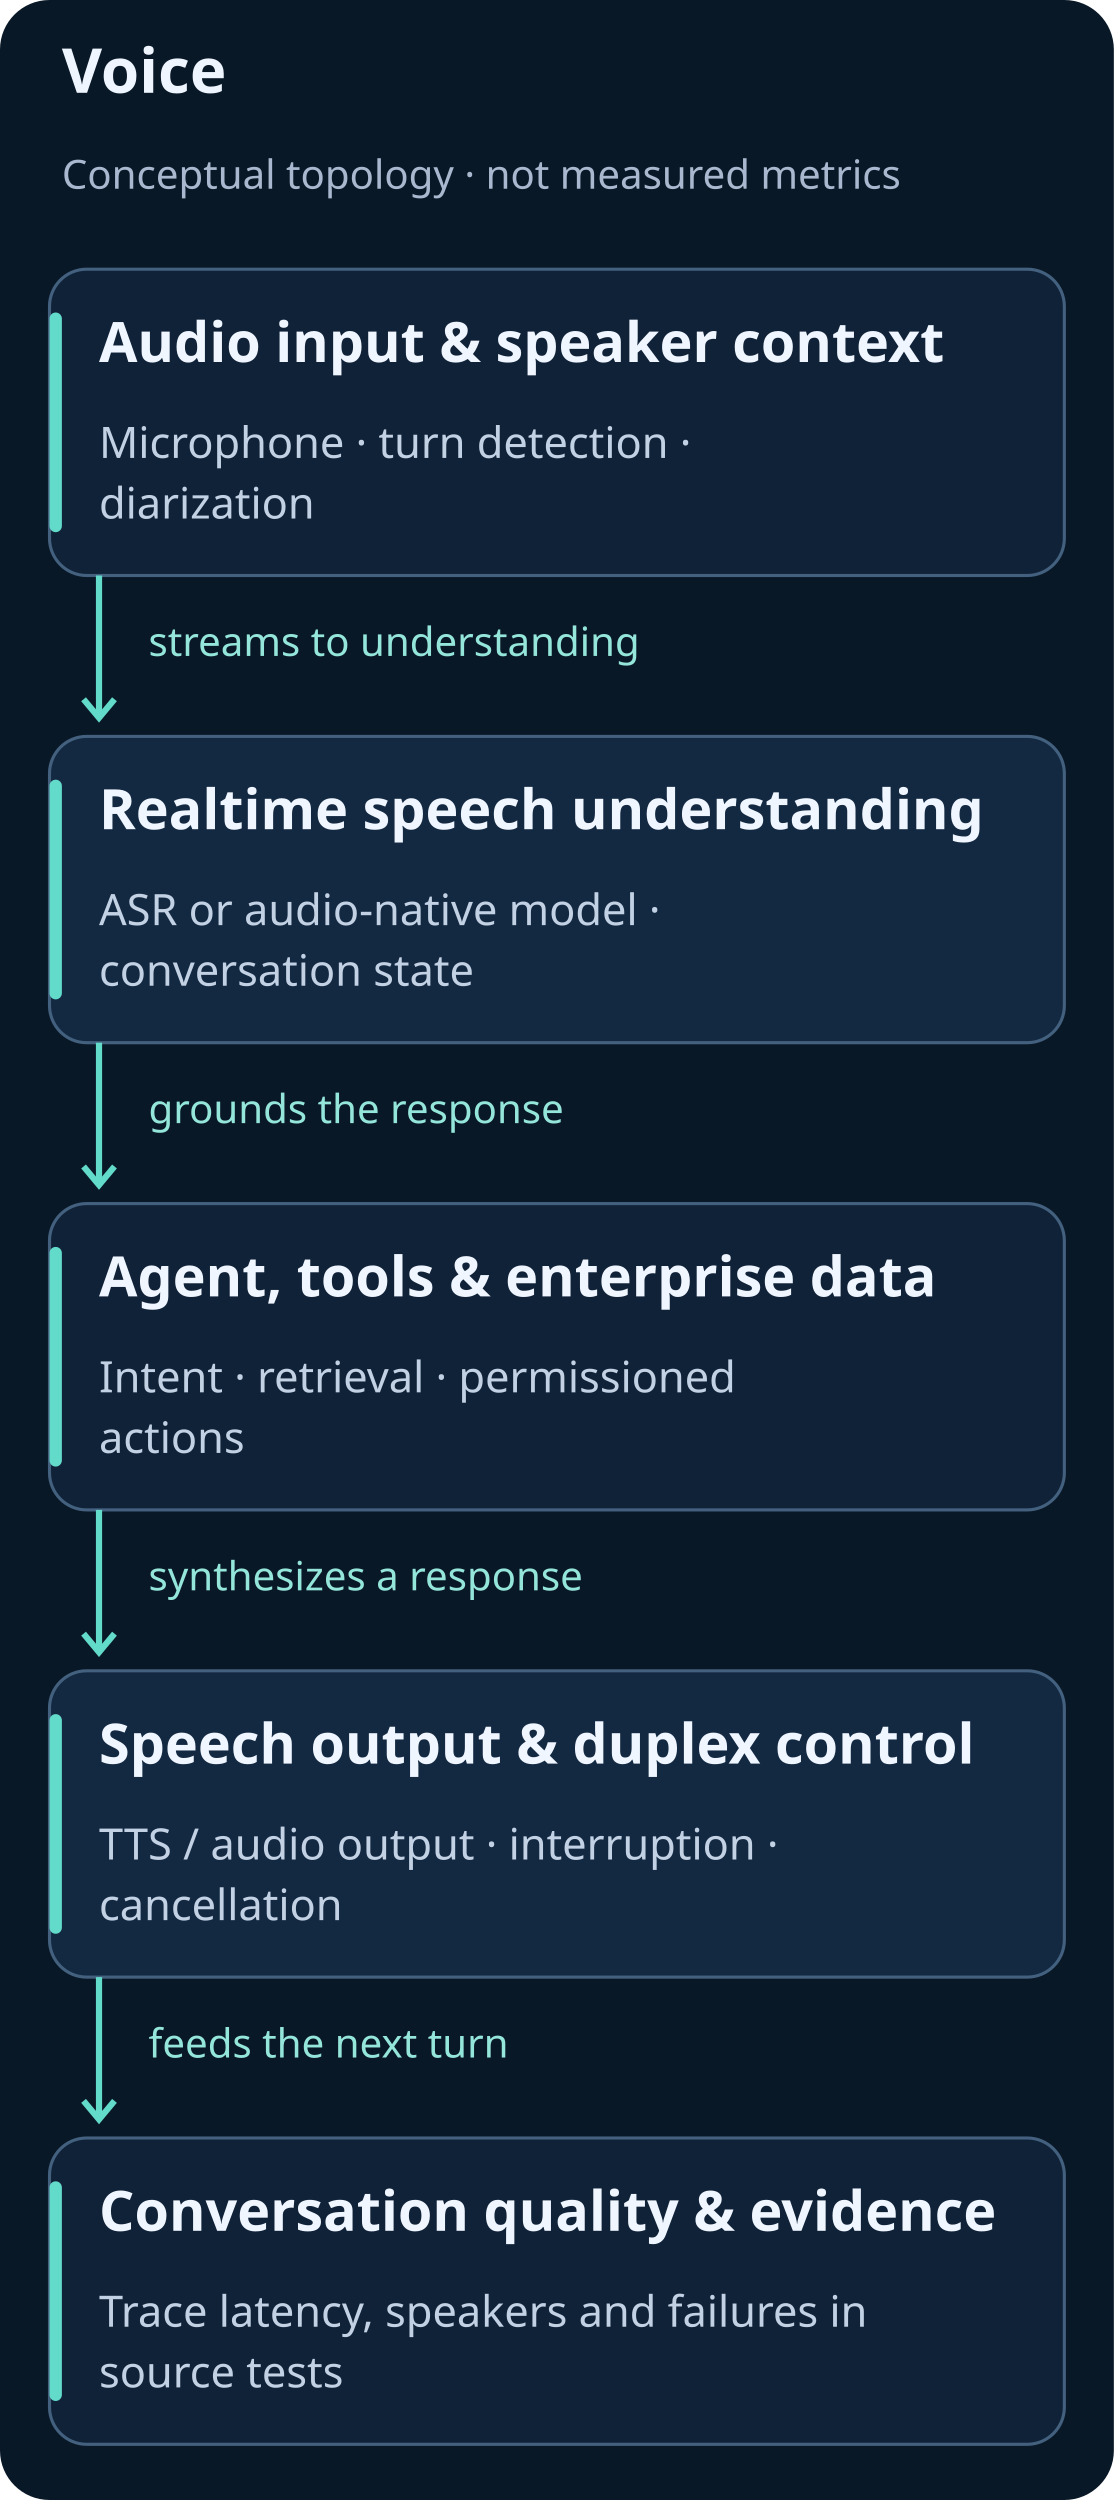
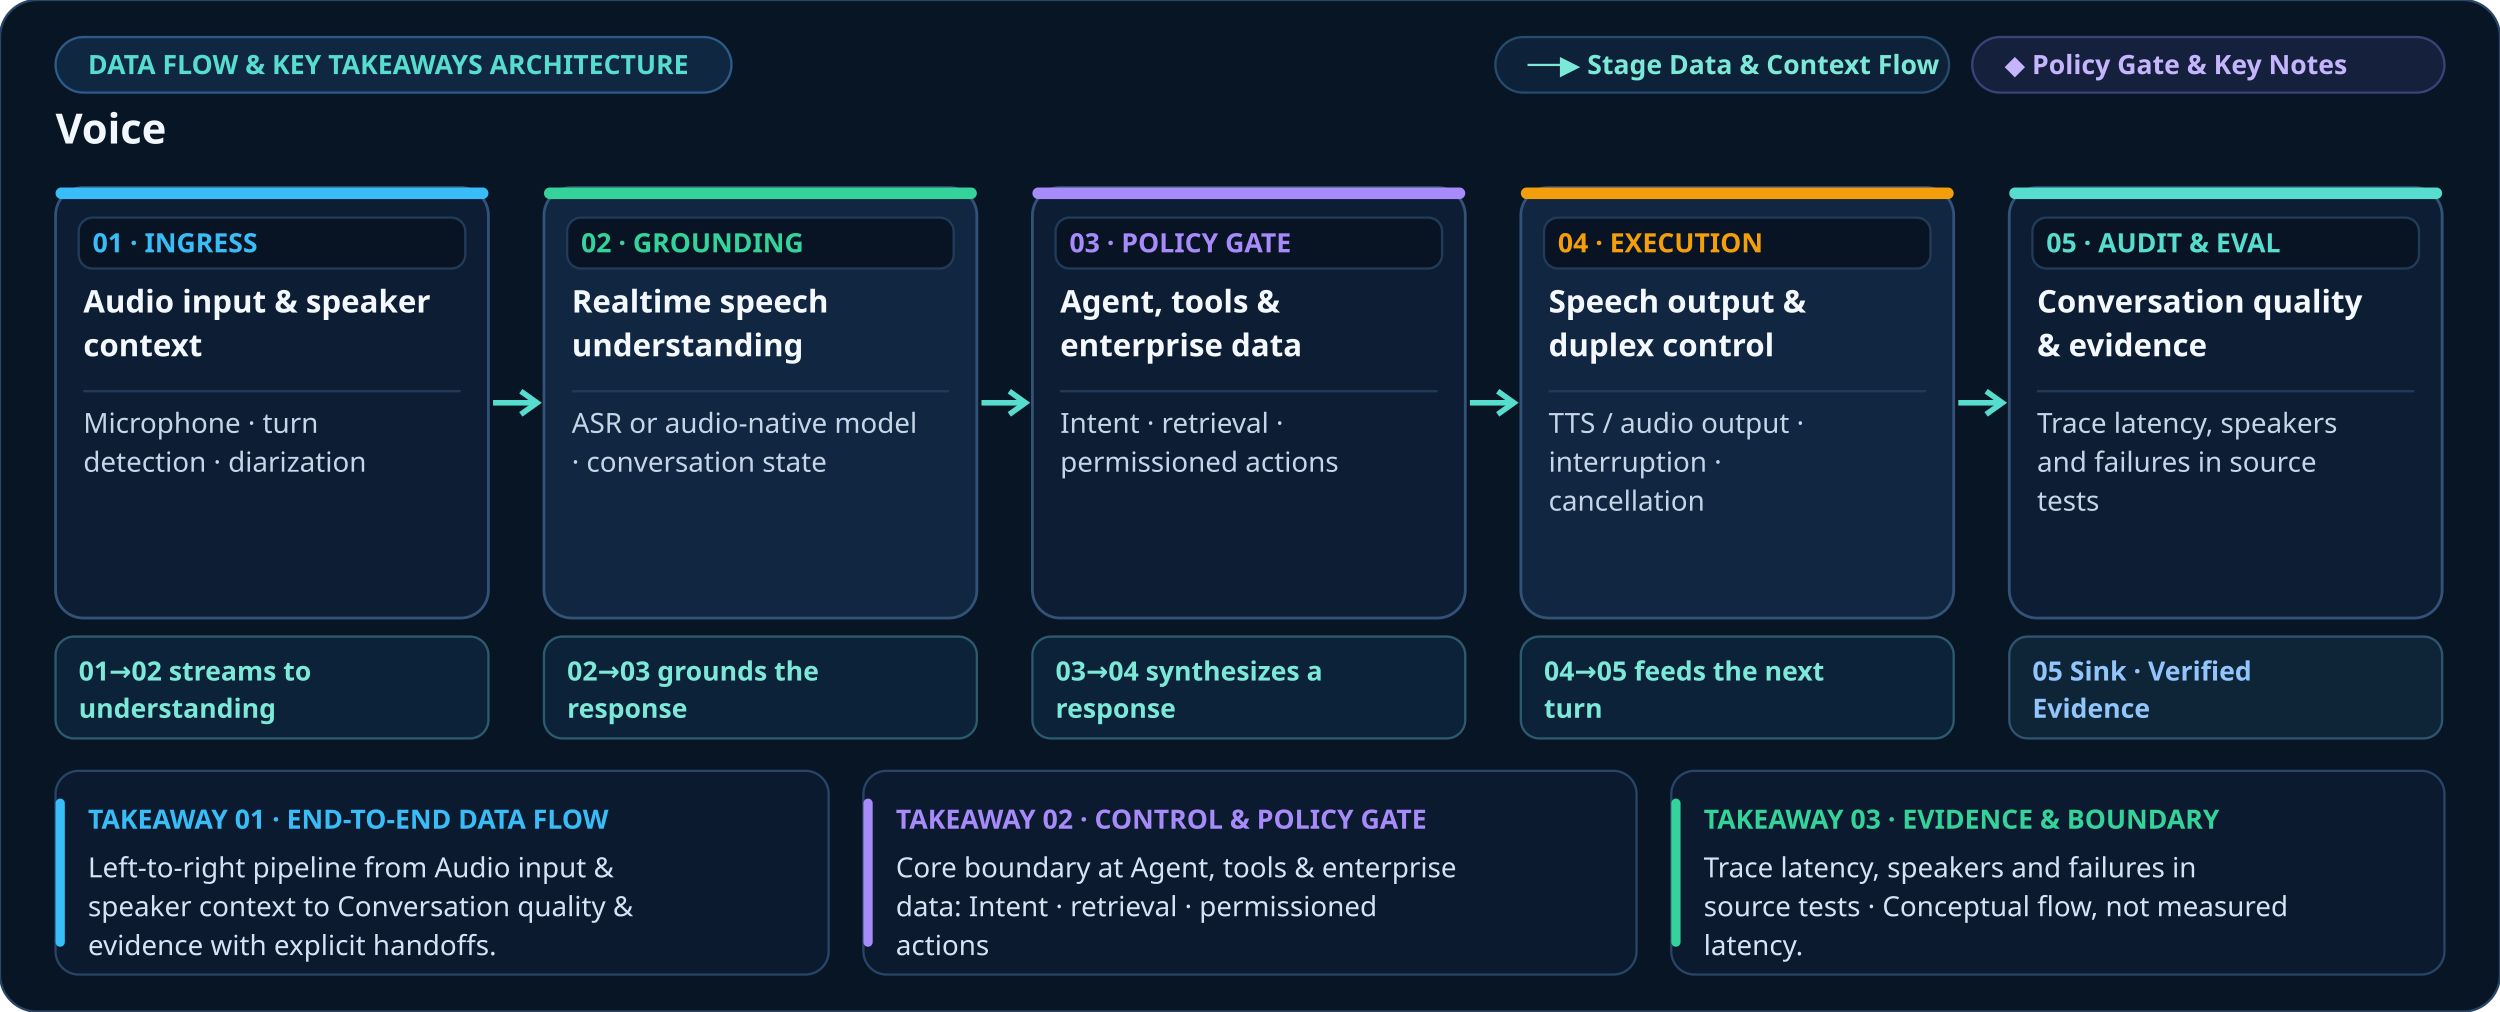
- <svg xmlns="http://www.w3.org/2000/svg" lang="en" role="img" aria-labelledby="knowledge-bc7ef6122c3a-title knowledge-bc7ef6122c3a-desc" viewBox="0 0 360 808" width="360" style="display:block;width:100%;height:auto;max-width:560px;margin:0 auto;font-family:system-ui,sans-serif">
-   <rect width="360" height="808" rx="16" fill="#091827" />
-   <text x="20" y="30" fill="#eef5ff" font-size="20" font-weight="700">
-     <tspan x="20" dy="0">Voice</tspan>
+ <svg xmlns="http://www.w3.org/2000/svg" lang="en" class="knowledge-graph-wide" role="img" aria-labelledby="knowledge-bc7ef6122c3a-title knowledge-bc7ef6122c3a-desc" viewBox="0 0 1080 437" width="1080" style="width:100%;height:auto;max-width:1080px;margin:0 auto;font-family:system-ui,sans-serif">
+   <rect width="1080" height="437" rx="16" fill="#081525" stroke="#284566" />
+   <rect x="24" y="16" width="292" height="24" rx="12" fill="#102742" stroke="#2d5a88" />
+   <text x="38" y="32" fill="#56ddcd" font-size="11.5" font-weight="700">
+     <tspan x="38" dy="0">DATA FLOW &amp; KEY TAKEAWAYS ARCHITECTURE</tspan>
  </text>
-   <text x="20" y="61" fill="#a9b8ce" font-size="13" font-weight="400">
-     <tspan x="20" dy="0">Conceptual topology · not measured metrics</tspan>
+   <rect x="646" y="16" width="196" height="24" rx="12" fill="#0d2238" stroke="#254b6e" />
+   <text x="660" y="32" fill="#7ce8d8" font-size="11.5" font-weight="600">
+     <tspan x="660" dy="0">──▶ Stage Data &amp; Context Flow</tspan>
+   </text>
+   <rect x="852" y="16" width="204" height="24" rx="12" fill="#15203c" stroke="#3b4278" />
+   <text x="866" y="32" fill="#c4b5fd" font-size="11.5" font-weight="600">
+     <tspan x="866" dy="0">◆ Policy Gate &amp; Key Notes</tspan>
+   </text>
+   <text x="24" y="62" fill="#f2f7ff" font-size="18" font-weight="700">
+     <tspan x="24" dy="0">Voice</tspan>
  </text>
  <g data-concept="1">
-     <rect x="16" y="87" width="328" height="99" rx="12" fill="#102238" stroke="#43617f" />
-     <rect x="16" y="101" width="4" height="71" rx="2" fill="#63dbca" />
-     <text x="32" y="117" fill="#f0f6ff" font-size="18" font-weight="650">
-       <tspan x="32" dy="0">Audio input &amp; speaker context</tspan>
+     <rect x="24" y="81" width="187" height="186" rx="12" fill="#0d1e34" stroke="#335277" stroke-width="1.2" />
+     <rect x="24" y="81" width="187" height="5" rx="2.5" fill="#38bdf8" />
+     <rect x="34" y="94" width="167" height="22" rx="6" fill="#081424" stroke="#223b59" />
+     <text x="40" y="109" fill="#38bdf8" font-size="11.5" font-weight="700">
+       <tspan x="40" dy="0">01 · INGRESS</tspan>
    </text>
-     <text x="32" y="148" fill="#c2d1e3" font-size="14" font-weight="400">
-       <tspan x="32" dy="0">Microphone · turn detection ·</tspan>
-       <tspan x="32" dy="19.6">diarization</tspan>
+     <text x="36" y="135" fill="#f4f8ff" font-size="13.5" font-weight="700">
+       <tspan x="36" dy="0">Audio input &amp; speaker</tspan>
+       <tspan x="36" dy="18.9">context</tspan>
+     </text>
+     <path d="M36 169 H199" stroke="#233b57" stroke-width="1" />
+     <text x="36" y="187" fill="#c5d6e8" font-size="12" font-weight="400">
+       <tspan x="36" dy="0">Microphone · turn</tspan>
+       <tspan x="36" dy="16.8">detection · diarization</tspan>
    </text>
  </g>
  <g data-relationship="streams to understanding">
-     <path d="M32 186 V231" fill="none" stroke="#63dbca" stroke-width="2" />
-     <path d="M27 226 L32 232 L37 226" fill="none" stroke="#63dbca" stroke-width="2" />
-     <text x="48" y="212" fill="#94e5da" font-size="13" font-weight="400">
-       <tspan x="48" dy="0">streams to understanding</tspan>
+     <path d="M213 174 H231" fill="none" stroke="#56ddcd" stroke-width="2.4" />
+     <path d="M225 169 L232 174 L225 179" fill="none" stroke="#56ddcd" stroke-width="2.4" />
+     <rect x="24" y="275" width="187" height="44" rx="8" fill="#0b2239" stroke="#2b5b6c" />
+     <text x="34" y="294" fill="#7ce8d8" font-size="11.5" font-weight="600">
+       <tspan x="34" dy="0">01→02 streams to</tspan>
+       <tspan x="34" dy="16.1">understanding</tspan>
    </text>
  </g>
  <g data-concept="2">
-     <rect x="16" y="238" width="328" height="99" rx="12" fill="#132942" stroke="#43617f" />
-     <rect x="16" y="252" width="4" height="71" rx="2" fill="#63dbca" />
-     <text x="32" y="268" fill="#f0f6ff" font-size="18" font-weight="650">
-       <tspan x="32" dy="0">Realtime speech understanding</tspan>
+     <rect x="235" y="81" width="187" height="186" rx="12" fill="#112640" stroke="#335277" stroke-width="1.2" />
+     <rect x="235" y="81" width="187" height="5" rx="2.5" fill="#34d399" />
+     <rect x="245" y="94" width="167" height="22" rx="6" fill="#081424" stroke="#223b59" />
+     <text x="251" y="109" fill="#34d399" font-size="11.5" font-weight="700">
+       <tspan x="251" dy="0">02 · GROUNDING</tspan>
    </text>
-     <text x="32" y="299" fill="#c2d1e3" font-size="14" font-weight="400">
-       <tspan x="32" dy="0">ASR or audio-native model ·</tspan>
-       <tspan x="32" dy="19.6">conversation state</tspan>
+     <text x="247" y="135" fill="#f4f8ff" font-size="13.5" font-weight="700">
+       <tspan x="247" dy="0">Realtime speech</tspan>
+       <tspan x="247" dy="18.9">understanding</tspan>
+     </text>
+     <path d="M247 169 H410" stroke="#233b57" stroke-width="1" />
+     <text x="247" y="187" fill="#c5d6e8" font-size="12" font-weight="400">
+       <tspan x="247" dy="0">ASR or audio-native model</tspan>
+       <tspan x="247" dy="16.8">· conversation state</tspan>
    </text>
  </g>
  <g data-relationship="grounds the response">
-     <path d="M32 337 V382" fill="none" stroke="#63dbca" stroke-width="2" />
-     <path d="M27 377 L32 383 L37 377" fill="none" stroke="#63dbca" stroke-width="2" />
-     <text x="48" y="363" fill="#94e5da" font-size="13" font-weight="400">
-       <tspan x="48" dy="0">grounds the response</tspan>
+     <path d="M424 174 H442" fill="none" stroke="#56ddcd" stroke-width="2.4" />
+     <path d="M436 169 L443 174 L436 179" fill="none" stroke="#56ddcd" stroke-width="2.4" />
+     <rect x="235" y="275" width="187" height="44" rx="8" fill="#0b2239" stroke="#2b5b6c" />
+     <text x="245" y="294" fill="#7ce8d8" font-size="11.5" font-weight="600">
+       <tspan x="245" dy="0">02→03 grounds the</tspan>
+       <tspan x="245" dy="16.1">response</tspan>
    </text>
  </g>
  <g data-concept="3">
-     <rect x="16" y="389" width="328" height="99" rx="12" fill="#102238" stroke="#43617f" />
-     <rect x="16" y="403" width="4" height="71" rx="2" fill="#63dbca" />
-     <text x="32" y="419" fill="#f0f6ff" font-size="18" font-weight="650">
-       <tspan x="32" dy="0">Agent, tools &amp; enterprise data</tspan>
+     <rect x="446" y="81" width="187" height="186" rx="12" fill="#0d1e34" stroke="#335277" stroke-width="1.2" />
+     <rect x="446" y="81" width="187" height="5" rx="2.5" fill="#a78bfa" />
+     <rect x="456" y="94" width="167" height="22" rx="6" fill="#081424" stroke="#223b59" />
+     <text x="462" y="109" fill="#a78bfa" font-size="11.5" font-weight="700">
+       <tspan x="462" dy="0">03 · POLICY GATE</tspan>
    </text>
-     <text x="32" y="450" fill="#c2d1e3" font-size="14" font-weight="400">
-       <tspan x="32" dy="0">Intent · retrieval · permissioned</tspan>
-       <tspan x="32" dy="19.6">actions</tspan>
+     <text x="458" y="135" fill="#f4f8ff" font-size="13.5" font-weight="700">
+       <tspan x="458" dy="0">Agent, tools &amp;</tspan>
+       <tspan x="458" dy="18.9">enterprise data</tspan>
+     </text>
+     <path d="M458 169 H621" stroke="#233b57" stroke-width="1" />
+     <text x="458" y="187" fill="#c5d6e8" font-size="12" font-weight="400">
+       <tspan x="458" dy="0">Intent · retrieval ·</tspan>
+       <tspan x="458" dy="16.8">permissioned actions</tspan>
    </text>
  </g>
  <g data-relationship="synthesizes a response">
-     <path d="M32 488 V533" fill="none" stroke="#63dbca" stroke-width="2" />
-     <path d="M27 528 L32 534 L37 528" fill="none" stroke="#63dbca" stroke-width="2" />
-     <text x="48" y="514" fill="#94e5da" font-size="13" font-weight="400">
-       <tspan x="48" dy="0">synthesizes a response</tspan>
+     <path d="M635 174 H653" fill="none" stroke="#56ddcd" stroke-width="2.4" />
+     <path d="M647 169 L654 174 L647 179" fill="none" stroke="#56ddcd" stroke-width="2.4" />
+     <rect x="446" y="275" width="187" height="44" rx="8" fill="#0b2239" stroke="#2b5b6c" />
+     <text x="456" y="294" fill="#7ce8d8" font-size="11.5" font-weight="600">
+       <tspan x="456" dy="0">03→04 synthesizes a</tspan>
+       <tspan x="456" dy="16.1">response</tspan>
    </text>
  </g>
  <g data-concept="4">
-     <rect x="16" y="540" width="328" height="99" rx="12" fill="#132942" stroke="#43617f" />
-     <rect x="16" y="554" width="4" height="71" rx="2" fill="#63dbca" />
-     <text x="32" y="570" fill="#f0f6ff" font-size="18" font-weight="650">
-       <tspan x="32" dy="0">Speech output &amp; duplex control</tspan>
+     <rect x="657" y="81" width="187" height="186" rx="12" fill="#112640" stroke="#335277" stroke-width="1.2" />
+     <rect x="657" y="81" width="187" height="5" rx="2.5" fill="#f59e0b" />
+     <rect x="667" y="94" width="167" height="22" rx="6" fill="#081424" stroke="#223b59" />
+     <text x="673" y="109" fill="#f59e0b" font-size="11.5" font-weight="700">
+       <tspan x="673" dy="0">04 · EXECUTION</tspan>
    </text>
-     <text x="32" y="601" fill="#c2d1e3" font-size="14" font-weight="400">
-       <tspan x="32" dy="0">TTS / audio output · interruption ·</tspan>
-       <tspan x="32" dy="19.6">cancellation</tspan>
+     <text x="669" y="135" fill="#f4f8ff" font-size="13.5" font-weight="700">
+       <tspan x="669" dy="0">Speech output &amp;</tspan>
+       <tspan x="669" dy="18.9">duplex control</tspan>
+     </text>
+     <path d="M669 169 H832" stroke="#233b57" stroke-width="1" />
+     <text x="669" y="187" fill="#c5d6e8" font-size="12" font-weight="400">
+       <tspan x="669" dy="0">TTS / audio output ·</tspan>
+       <tspan x="669" dy="16.8">interruption ·</tspan>
+       <tspan x="669" dy="16.8">cancellation</tspan>
    </text>
  </g>
  <g data-relationship="feeds the next turn">
-     <path d="M32 639 V684" fill="none" stroke="#63dbca" stroke-width="2" />
-     <path d="M27 679 L32 685 L37 679" fill="none" stroke="#63dbca" stroke-width="2" />
-     <text x="48" y="665" fill="#94e5da" font-size="13" font-weight="400">
-       <tspan x="48" dy="0">feeds the next turn</tspan>
+     <path d="M846 174 H864" fill="none" stroke="#56ddcd" stroke-width="2.4" />
+     <path d="M858 169 L865 174 L858 179" fill="none" stroke="#56ddcd" stroke-width="2.4" />
+     <rect x="657" y="275" width="187" height="44" rx="8" fill="#0b2239" stroke="#2b5b6c" />
+     <text x="667" y="294" fill="#7ce8d8" font-size="11.5" font-weight="600">
+       <tspan x="667" dy="0">04→05 feeds the next</tspan>
+       <tspan x="667" dy="16.1">turn</tspan>
    </text>
  </g>
  <g data-concept="5">
-     <rect x="16" y="691" width="328" height="99" rx="12" fill="#102238" stroke="#43617f" />
-     <rect x="16" y="705" width="4" height="71" rx="2" fill="#63dbca" />
-     <text x="32" y="721" fill="#f0f6ff" font-size="18" font-weight="650">
-       <tspan x="32" dy="0">Conversation quality &amp; evidence</tspan>
+     <rect x="868" y="81" width="187" height="186" rx="12" fill="#0d1e34" stroke="#335277" stroke-width="1.2" />
+     <rect x="868" y="81" width="187" height="5" rx="2.5" fill="#56ddcd" />
+     <rect x="878" y="94" width="167" height="22" rx="6" fill="#081424" stroke="#223b59" />
+     <text x="884" y="109" fill="#56ddcd" font-size="11.5" font-weight="700">
+       <tspan x="884" dy="0">05 · AUDIT &amp; EVAL</tspan>
    </text>
-     <text x="32" y="752" fill="#c2d1e3" font-size="14" font-weight="400">
-       <tspan x="32" dy="0">Trace latency, speakers and failures in</tspan>
-       <tspan x="32" dy="19.6">source tests</tspan>
+     <text x="880" y="135" fill="#f4f8ff" font-size="13.5" font-weight="700">
+       <tspan x="880" dy="0">Conversation quality</tspan>
+       <tspan x="880" dy="18.9">&amp; evidence</tspan>
+     </text>
+     <path d="M880 169 H1043" stroke="#233b57" stroke-width="1" />
+     <text x="880" y="187" fill="#c5d6e8" font-size="12" font-weight="400">
+       <tspan x="880" dy="0">Trace latency, speakers</tspan>
+       <tspan x="880" dy="16.8">and failures in source</tspan>
+       <tspan x="880" dy="16.8">tests</tspan>
+     </text>
+   </g>
+   <rect x="868" y="275" width="187" height="44" rx="8" fill="#0e2538" stroke="#2e5470" />
+   <text x="878" y="294" fill="#93c5fd" font-size="11.5" font-weight="600">
+     <tspan x="878" dy="0">05 Sink · Verified</tspan>
+     <tspan x="878" dy="16.1">Evidence</tspan>
+   </text>
+   <g data-takeaway="1">
+     <rect x="24" y="333" width="334" height="88" rx="10" fill="#0b1a2e" stroke="#284466" />
+     <rect x="24" y="345" width="4" height="64" rx="2" fill="#38bdf8" />
+     <text x="38" y="358" fill="#38bdf8" font-size="11.5" font-weight="700">
+       <tspan x="38" dy="0">TAKEAWAY 01 · END-TO-END DATA FLOW</tspan>
+     </text>
+     <text x="38" y="379" fill="#d5e4f5" font-size="12" font-weight="400">
+       <tspan x="38" dy="0">Left-to-right pipeline from Audio input &amp;</tspan>
+       <tspan x="38" dy="16.8">speaker context to Conversation quality &amp;</tspan>
+       <tspan x="38" dy="16.8">evidence with explicit handoffs.</tspan>
+     </text>
+   </g>
+   <g data-takeaway="2">
+     <rect x="373" y="333" width="334" height="88" rx="10" fill="#0b1a2e" stroke="#284466" />
+     <rect x="373" y="345" width="4" height="64" rx="2" fill="#a78bfa" />
+     <text x="387" y="358" fill="#a78bfa" font-size="11.5" font-weight="700">
+       <tspan x="387" dy="0">TAKEAWAY 02 · CONTROL &amp; POLICY GATE</tspan>
+     </text>
+     <text x="387" y="379" fill="#d5e4f5" font-size="12" font-weight="400">
+       <tspan x="387" dy="0">Core boundary at Agent, tools &amp; enterprise</tspan>
+       <tspan x="387" dy="16.8">data: Intent · retrieval · permissioned</tspan>
+       <tspan x="387" dy="16.8">actions</tspan>
+     </text>
+   </g>
+   <g data-takeaway="3">
+     <rect x="722" y="333" width="334" height="88" rx="10" fill="#0b1a2e" stroke="#284466" />
+     <rect x="722" y="345" width="4" height="64" rx="2" fill="#34d399" />
+     <text x="736" y="358" fill="#34d399" font-size="11.5" font-weight="700">
+       <tspan x="736" dy="0">TAKEAWAY 03 · EVIDENCE &amp; BOUNDARY</tspan>
+     </text>
+     <text x="736" y="379" fill="#d5e4f5" font-size="12" font-weight="400">
+       <tspan x="736" dy="0">Trace latency, speakers and failures in</tspan>
+       <tspan x="736" dy="16.8">source tests · Conceptual flow, not measured</tspan>
+       <tspan x="736" dy="16.8">latency.</tspan>
    </text>
  </g>
</svg>
